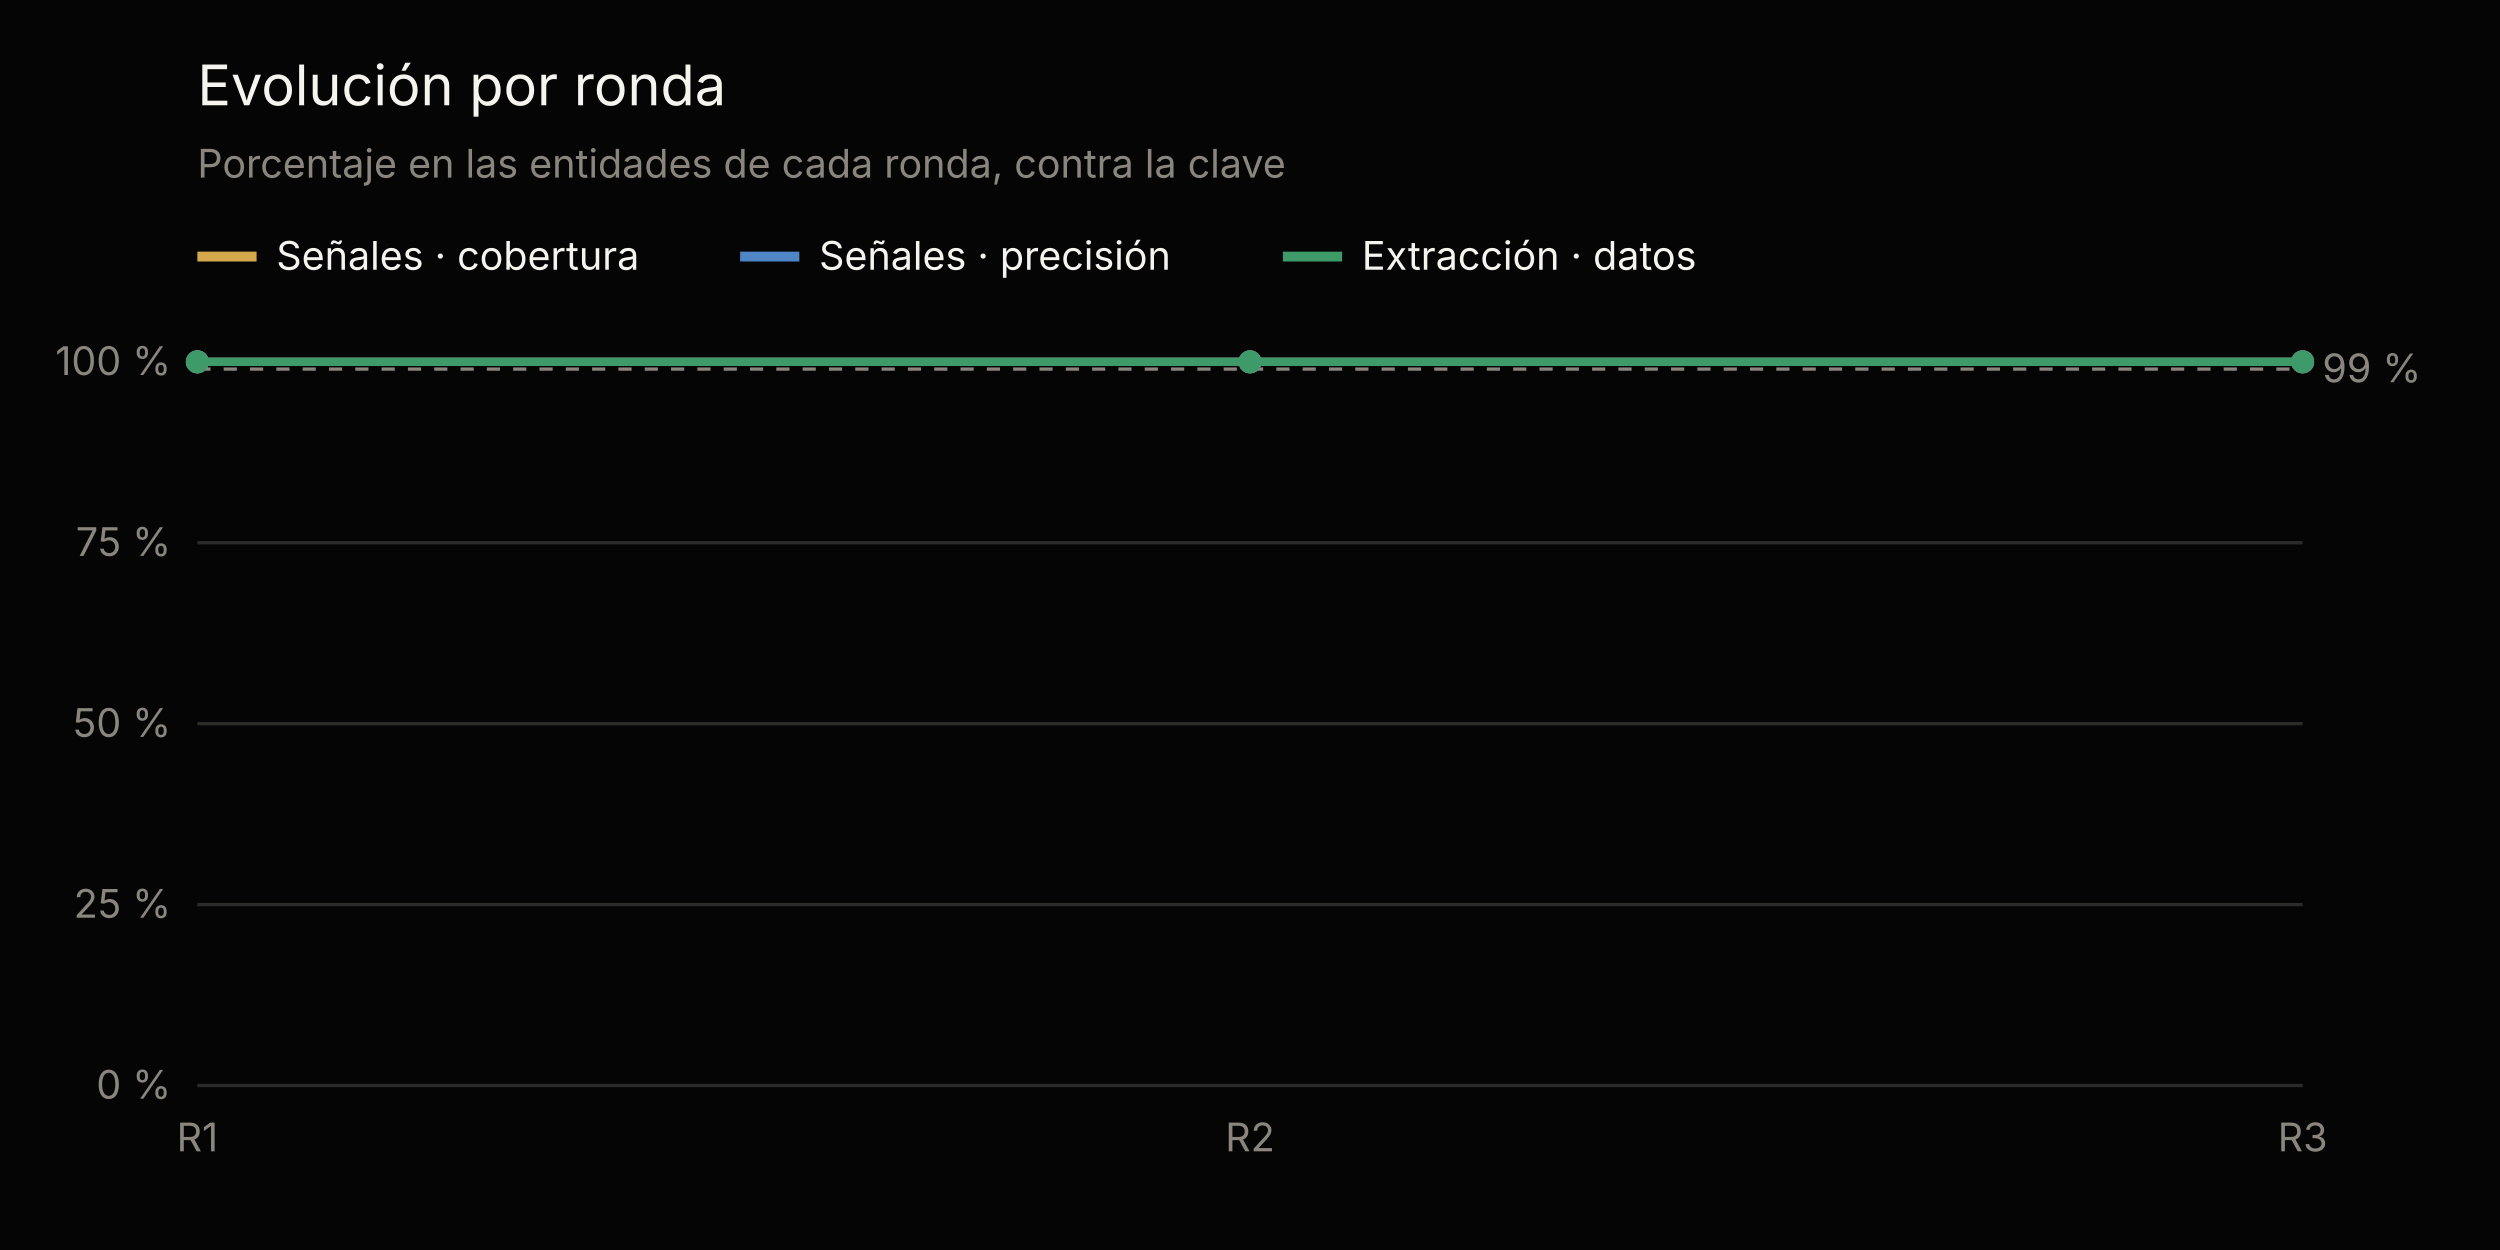
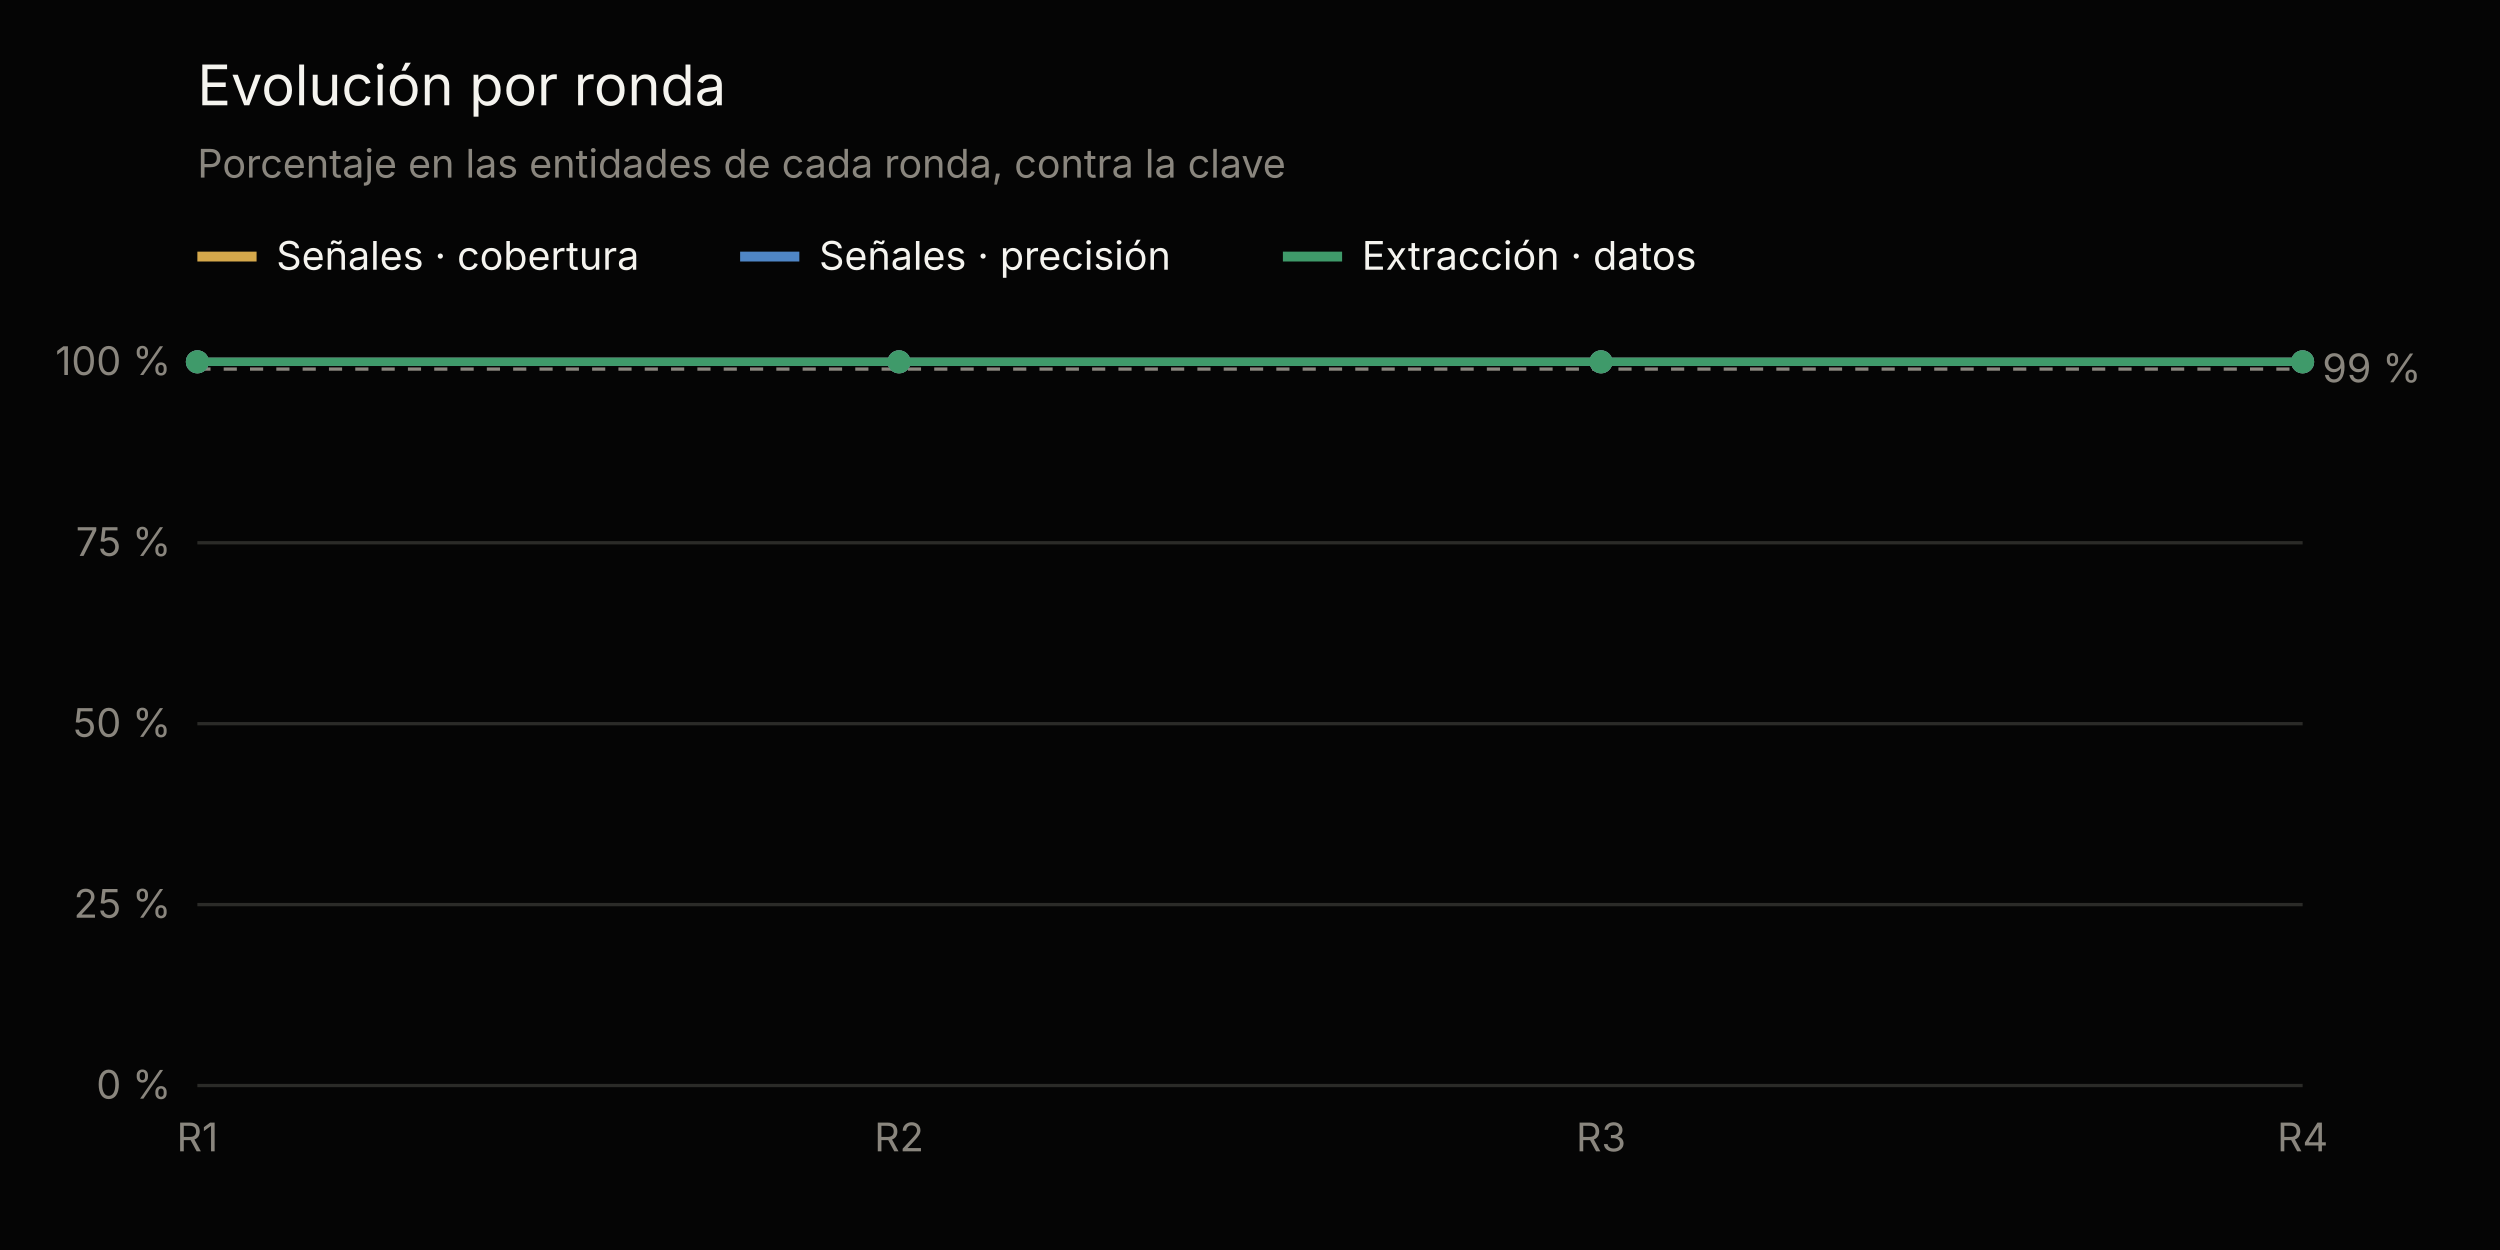
<svg xmlns="http://www.w3.org/2000/svg" viewBox="0 0 760 380" font-family="Inter, Arial, sans-serif" font-size="12">
  <rect width="760" height="380" fill="#050505" />
  <text x="60" y="32" font-size="17" fill="#f5f4ef">Evolución por ronda</text>
  <text x="60" y="54" fill="#8a867e">Porcentaje en las entidades de cada ronda, contra la clave</text>
  <line x1="60" x2="78" y1="78" y2="78" stroke="#d5a84b" stroke-width="3" />
  <text x="84" y="82" fill="#f5f4ef">Señales · cobertura</text>
  <line x1="225" x2="243" y1="78" y2="78" stroke="#4f86c6" stroke-width="3" />
  <text x="249" y="82" fill="#f5f4ef">Señales · precisión</text>
  <line x1="390" x2="408" y1="78" y2="78" stroke="#3f9a6a" stroke-width="3" />
  <text x="414" y="82" fill="#f5f4ef">Extracción · datos</text>
  <line x1="60" x2="700" y1="330.0" y2="330.0" stroke="#2b2b28" />
  <text x="52" y="334.0" text-anchor="end" fill="#8a867e">0 %</text>
  <line x1="60" x2="700" y1="275.0" y2="275.0" stroke="#2b2b28" />
  <text x="52" y="279.0" text-anchor="end" fill="#8a867e">25 %</text>
  <line x1="60" x2="700" y1="220.0" y2="220.0" stroke="#2b2b28" />
  <text x="52" y="224.0" text-anchor="end" fill="#8a867e">50 %</text>
  <line x1="60" x2="700" y1="165.0" y2="165.0" stroke="#2b2b28" />
  <text x="52" y="169.0" text-anchor="end" fill="#8a867e">75 %</text>
  <line x1="60" x2="700" y1="110.0" y2="110.0" stroke="#2b2b28" />
  <text x="52" y="114.0" text-anchor="end" fill="#8a867e">100 %</text>
  <line x1="60" x2="700" y1="112.2" y2="112.2" stroke="#8a867e" stroke-dasharray="4 4" />
  <text x="706" y="116.2" fill="#8a867e">99 %</text>
  <text x="60.0" y="350" text-anchor="middle" fill="#8a867e">R1</text>
-   <text x="380.0" y="350" text-anchor="middle" fill="#8a867e">R2</text>
-   <text x="700.0" y="350" text-anchor="middle" fill="#8a867e">R3</text>
-   <path d="M60.0,110.0 L380.0,110.0 L700.0,110.0" fill="none" stroke="#d5a84b" stroke-width="2.5" />
+   <text x="273.3" y="350" text-anchor="middle" fill="#8a867e">R2</text>
+   <text x="486.7" y="350" text-anchor="middle" fill="#8a867e">R3</text>
+   <text x="700.0" y="350" text-anchor="middle" fill="#8a867e">R4</text>
+   <path d="M60.0,110.0 L273.3,110.0 L486.7,110.0 L700.0,110.0" fill="none" stroke="#d5a84b" stroke-width="2.5" />
  <circle cx="60.0" cy="110.0" r="3.5" fill="#d5a84b" />
-   <circle cx="380.0" cy="110.0" r="3.5" fill="#d5a84b" />
+   <circle cx="273.3" cy="110.0" r="3.5" fill="#d5a84b" />
+   <circle cx="486.7" cy="110.0" r="3.5" fill="#d5a84b" />
  <circle cx="700.0" cy="110.0" r="3.5" fill="#d5a84b" />
-   <path d="M60.0,110.0 L380.0,110.0 L700.0,110.0" fill="none" stroke="#4f86c6" stroke-width="2.5" />
+   <path d="M60.0,110.0 L273.3,110.0 L486.7,110.0 L700.0,110.0" fill="none" stroke="#4f86c6" stroke-width="2.5" />
  <circle cx="60.0" cy="110.0" r="3.5" fill="#4f86c6" />
-   <circle cx="380.0" cy="110.0" r="3.5" fill="#4f86c6" />
+   <circle cx="273.3" cy="110.0" r="3.5" fill="#4f86c6" />
+   <circle cx="486.7" cy="110.0" r="3.5" fill="#4f86c6" />
  <circle cx="700.0" cy="110.0" r="3.5" fill="#4f86c6" />
-   <path d="M60.0,110.0 L380.0,110.0 L700.0,110.0" fill="none" stroke="#3f9a6a" stroke-width="2.5" />
+   <path d="M60.0,110.0 L273.3,110.0 L486.7,110.0 L700.0,110.0" fill="none" stroke="#3f9a6a" stroke-width="2.5" />
  <circle cx="60.0" cy="110.0" r="3.5" fill="#3f9a6a" />
-   <circle cx="380.0" cy="110.0" r="3.5" fill="#3f9a6a" />
+   <circle cx="273.3" cy="110.0" r="3.5" fill="#3f9a6a" />
+   <circle cx="486.7" cy="110.0" r="3.5" fill="#3f9a6a" />
  <circle cx="700.0" cy="110.0" r="3.5" fill="#3f9a6a" />
</svg>
